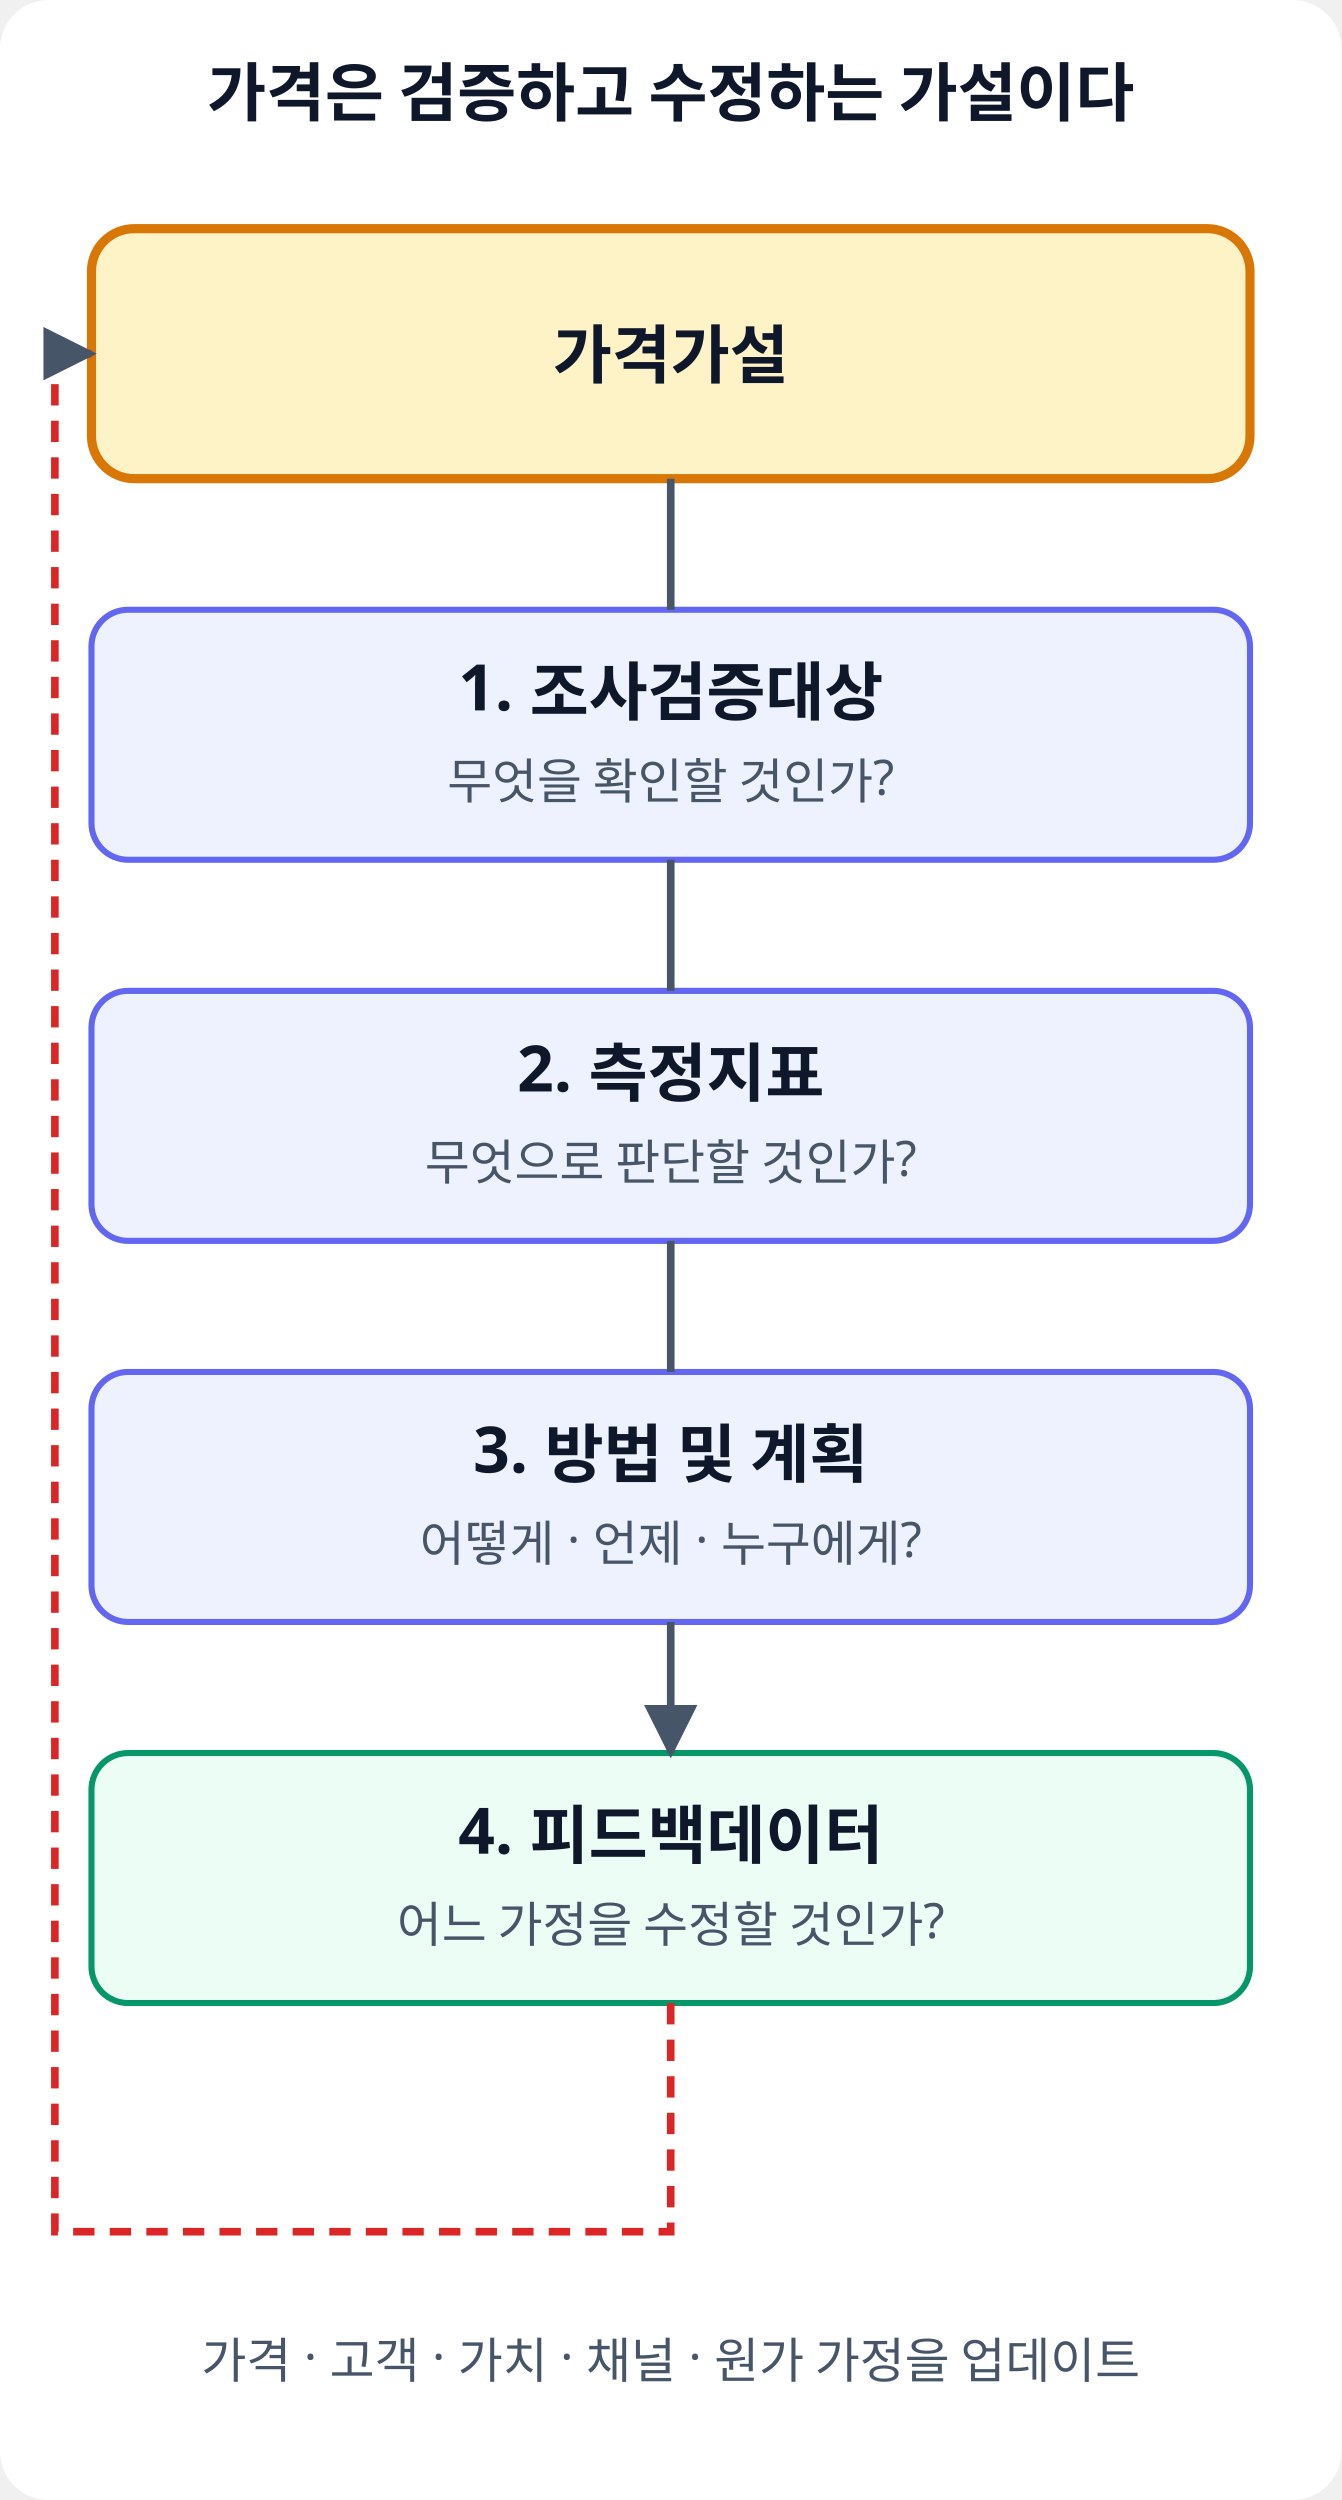
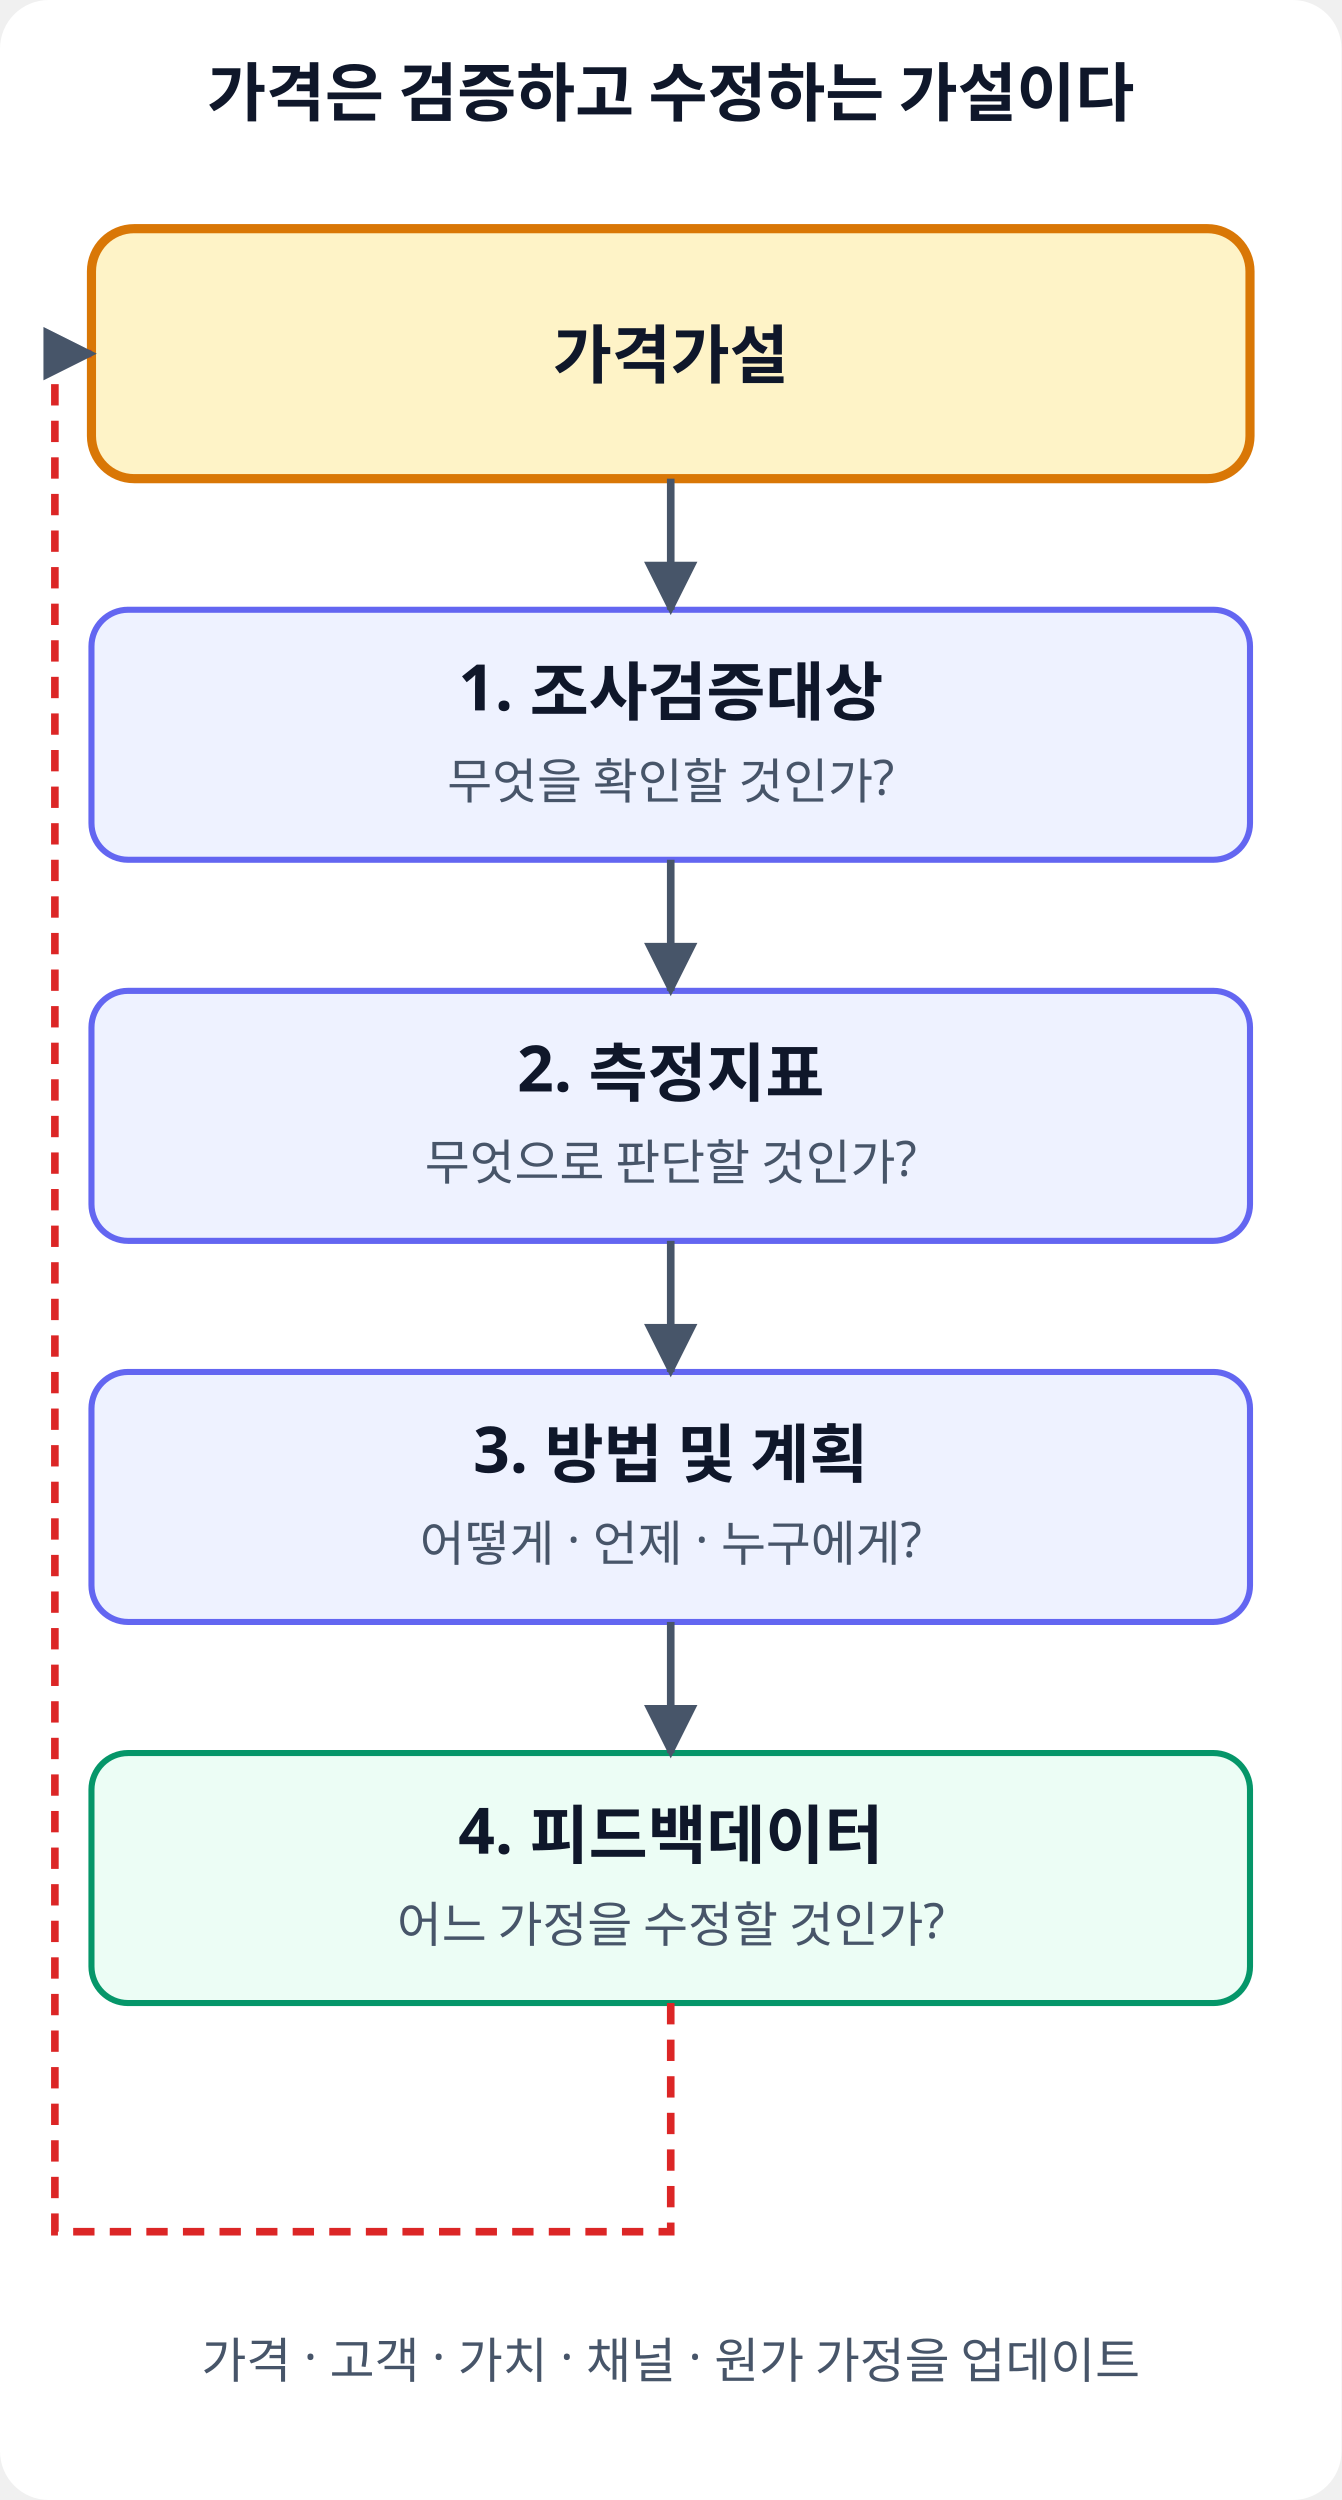
<svg xmlns="http://www.w3.org/2000/svg" viewBox="0 0 440 820" role="img" aria-labelledby="t d">
  <defs>
    <marker id="a" viewBox="0 0 10 10" refX="9" refY="5" markerWidth="7" markerHeight="7" orient="auto">
      <path d="M0 0l10 5-10 5z" fill="#475569" />
    </marker>
  </defs>
  <style>text{font-family:"Malgun Gothic","Noto Sans KR",sans-serif;fill:#0f172a}.h{font-size:21px;font-weight:700}.s{font-size:16px;fill:#475569}.b{fill:#eef2ff;stroke:#6366f1;stroke-width:2}.e{fill:#ecfdf5;stroke:#059669;stroke-width:2}.o{fill:#fef3c7;stroke:#d97706;stroke-width:3}.l{stroke:#475569;stroke-width:2.5;fill:none;marker-end:url(#a)}.r{stroke:#dc2626;stroke-width:2.5;fill:none;stroke-dasharray:7 5;marker-end:url(#a)}</style>
  <rect width="440" height="820" rx="16" fill="#fff" />
  <text class="h" x="220" y="38" text-anchor="middle">가격은 검증하고 수정하는 가설이다</text>
  <g text-anchor="middle">
    <rect class="o" x="30" y="75" width="380" height="82" rx="14" />
    <text class="h" x="220" y="124">가격가설</text>
    <rect class="b" x="30" y="200" width="380" height="82" rx="12" />
    <text class="h" x="220" y="233">1. 조사검증대상</text>
    <text class="s" x="220" y="262">무엇을 확인할 것인가?</text>
    <rect class="b" x="30" y="325" width="380" height="82" rx="12" />
    <text class="h" x="220" y="358">2. 측정지표</text>
    <text class="s" x="220" y="387">무엇으로 판단할 것인가?</text>
    <rect class="b" x="30" y="450" width="380" height="82" rx="12" />
    <text class="h" x="220" y="483">3. 방법 및 계획</text>
    <text class="s" x="220" y="512">어떻게 · 언제 · 누구에게?</text>
    <rect class="e" x="30" y="575" width="380" height="82" rx="12" />
    <text class="h" x="220" y="608">4. 피드백데이터</text>
    <text class="s" x="220" y="637">어느 가정을 수정할 것인가?</text>
  </g>
-   <path class="l" d="M220 157v43M220 282v43M220 407v43M220 532v43" />
+   <path class="l" d="M220 157v43" />
+   <path class="l" d="M220 282v43" />
+   <path class="l" d="M220 407v43" />
+   <path class="l" d="M220 532v43" />
  <path class="r" d="M220 657v75H18V116h12" />
  <text class="s" x="220" y="780" text-anchor="middle">가격 · 고객 · 가치 · 채널 · 원가 가정을 업데이트</text>
</svg>
